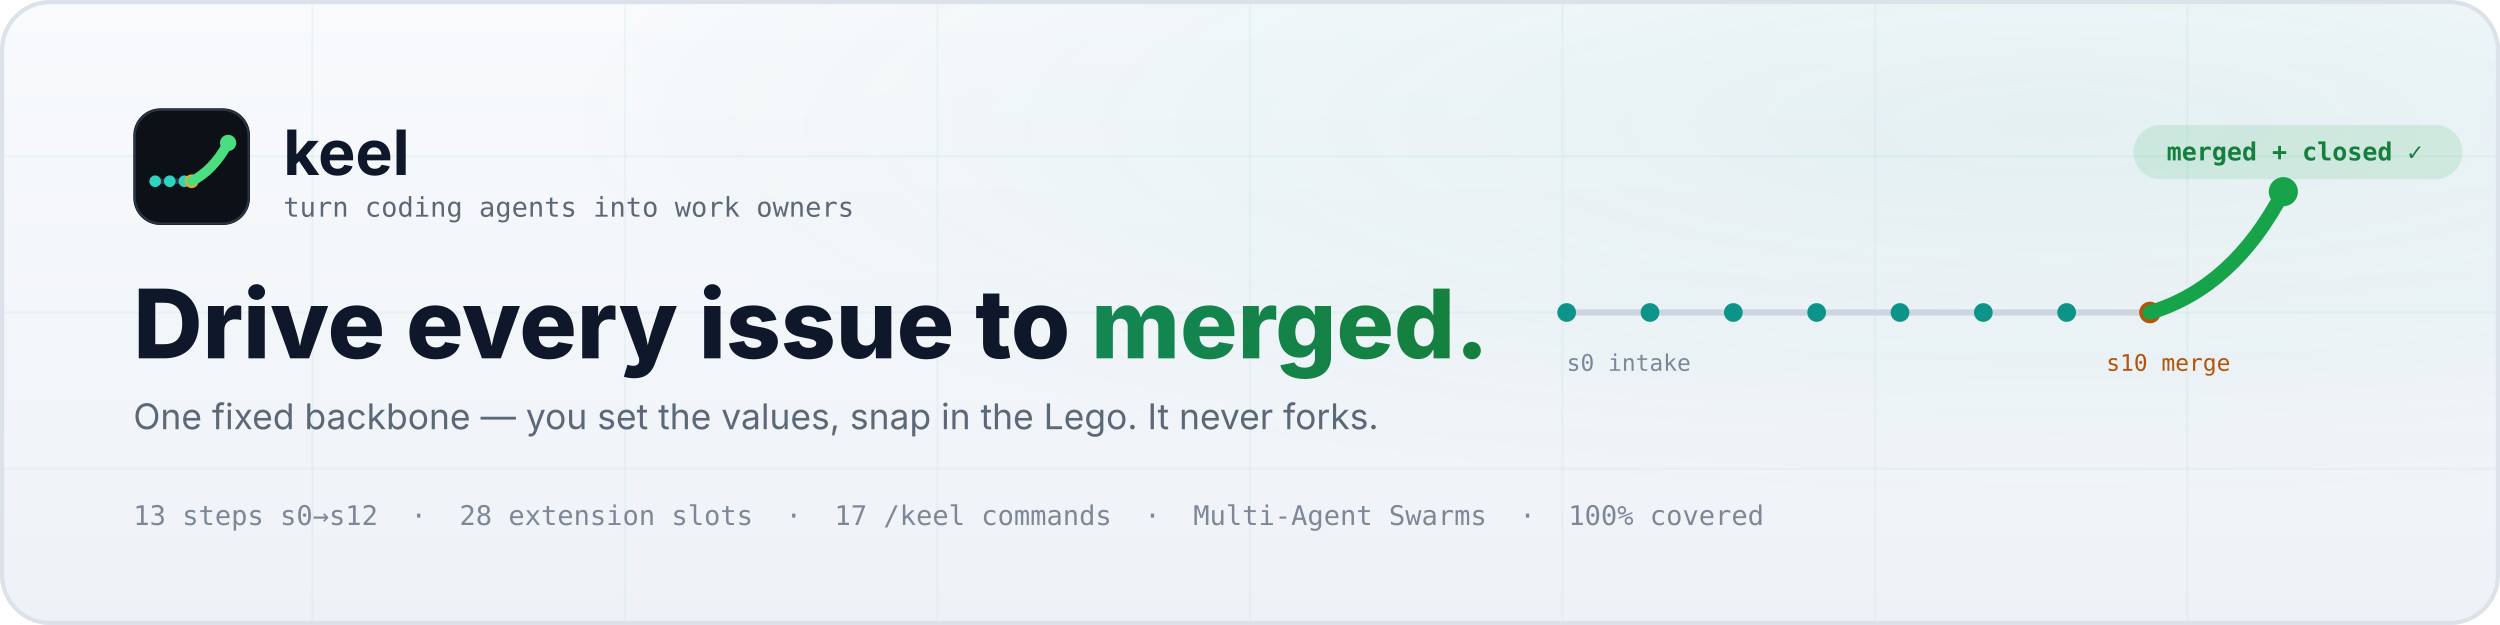
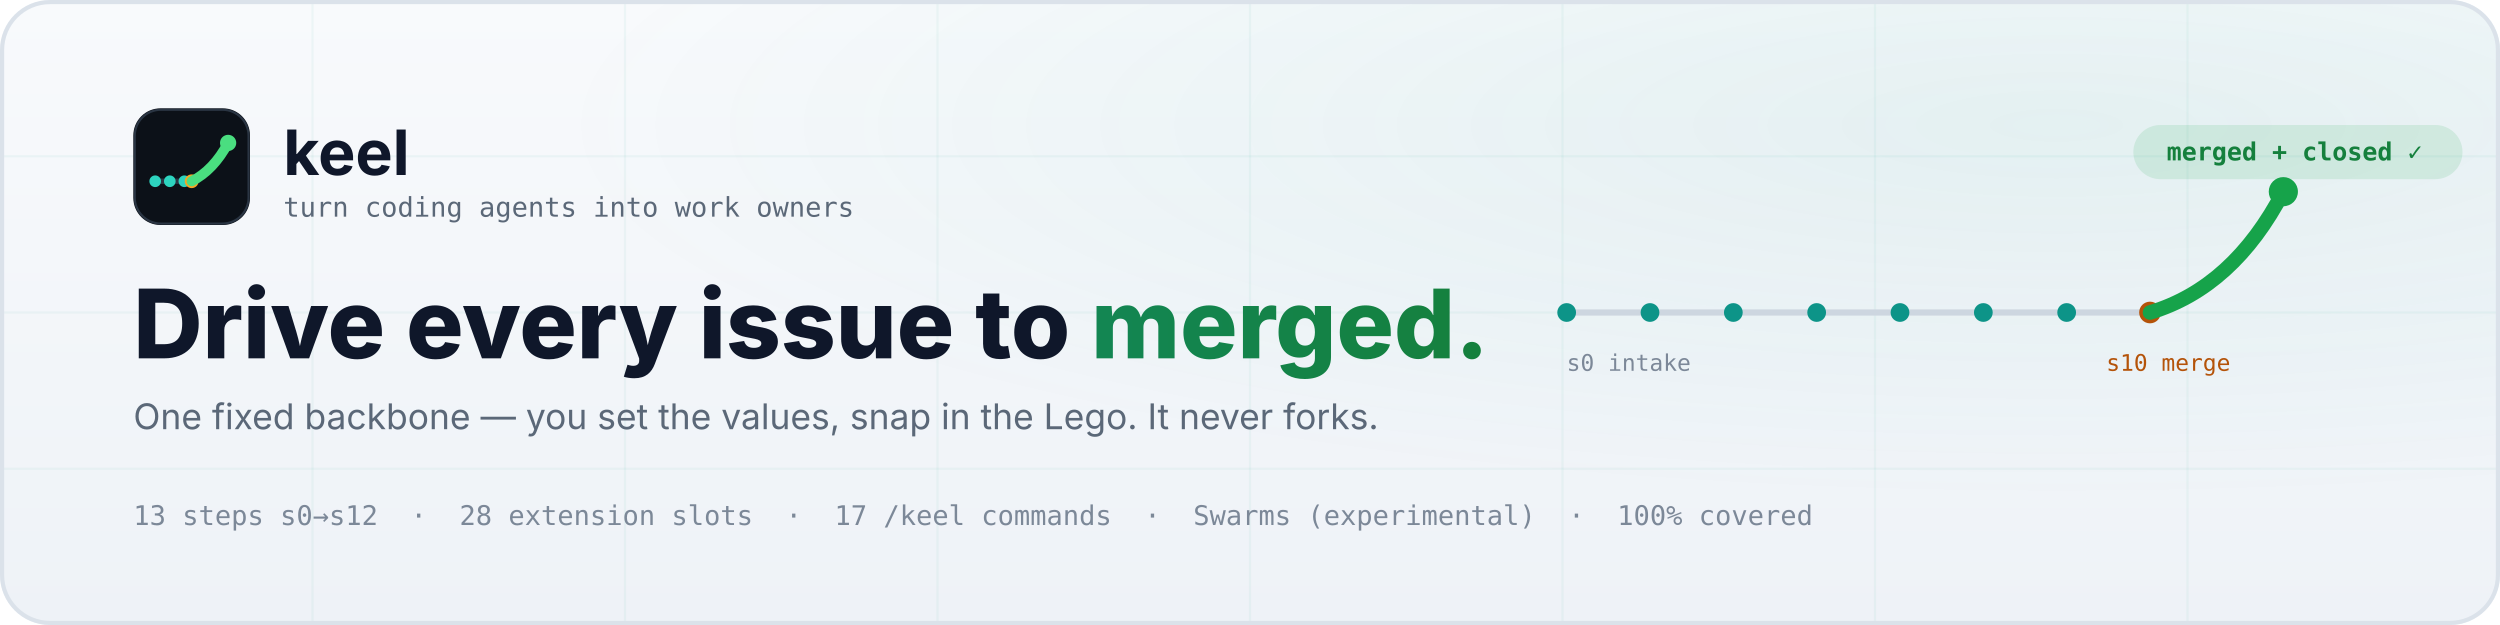
<svg xmlns="http://www.w3.org/2000/svg" width="1200" height="300" viewBox="0 0 1200 300" role="img" aria-label="keel — drive every issue to merged">
  <defs>
    <linearGradient id="bg" x1="0" y1="0" x2="0" y2="1">
      <stop offset="0" stop-color="#f8fafc" />
      <stop offset="1" stop-color="#eef2f7" />
    </linearGradient>
    <linearGradient id="merged" x1="0" y1="0" x2="1" y2="0">
      <stop offset="0" stop-color="#0d9488" />
      <stop offset="1" stop-color="#15803d" />
    </linearGradient>
    <radialGradient id="glow" cx="0.82" cy="0.2" r="0.6">
      <stop offset="0" stop-color="#0d9488" stop-opacity="0.08" />
      <stop offset="1" stop-color="#0d9488" stop-opacity="0" />
    </radialGradient>
  </defs>
  <rect width="1200" height="300" rx="24" fill="url(#bg)" />
  <rect width="1200" height="300" rx="24" fill="url(#glow)" />
  <g stroke="#0d9488" stroke-opacity="0.05">
    <path d="M150 0v300M300 0v300M450 0v300M600 0v300M750 0v300M900 0v300M1050 0v300" />
    <path d="M0 75h1200M0 150h1200M0 225h1200" />
  </g>
  <rect x="1" y="1" width="1198" height="298" rx="23" fill="none" stroke="#dbe2ea" stroke-width="2" />
  <g transform="translate(64,52)">
    <rect width="56" height="56" rx="13" fill="#0c1118" />
    <rect x="0.7" y="0.7" width="54.6" height="54.6" rx="12.5" fill="none" stroke="#2a3543" />
    <line x1="10.5" y1="35" x2="28" y2="35" stroke="#2a3744" stroke-width="2.6" stroke-linecap="round" />
    <circle cx="10.5" cy="35" r="2.8" fill="#2dd4bf" />
    <circle cx="17.5" cy="35" r="2.8" fill="#2dd4bf" />
    <circle cx="24.5" cy="35" r="2.8" fill="#2dd4bf" />
    <circle cx="28" cy="35" r="3.3" fill="#f5a524" />
    <path d="M28 35 Q38.5 29.7 45.5 16.6" stroke="#4ade80" stroke-width="4.8" fill="none" stroke-linecap="round" />
    <circle cx="45.5" cy="16.6" r="3.9" fill="#4ade80" />
  </g>
  <text x="136" y="84" font-family="ui-sans-serif, system-ui, -apple-system, 'Segoe UI', sans-serif" font-size="30" font-weight="700" fill="#0f172a">keel</text>
  <text x="136" y="104" font-family="ui-monospace, 'SF Mono', Menlo, Consolas, monospace" font-size="13" fill="#5b6878">turn coding agents into work owners</text>
  <text x="64" y="172" font-family="ui-sans-serif, system-ui, -apple-system, 'Segoe UI', sans-serif" font-size="46" font-weight="800" fill="#0f172a">Drive every issue to <tspan fill="url(#merged)">merged.</tspan>
  </text>
  <text x="64" y="206" font-family="ui-sans-serif, system-ui, -apple-system, 'Segoe UI', sans-serif" font-size="17" fill="#5b6878">One fixed backbone — you set the values, snap in the Lego. It never forks.</text>
-   <text x="64" y="252" font-family="ui-monospace, 'SF Mono', Menlo, Consolas, monospace" font-size="13" fill="#7c8898">13 steps s0→s12  ·  28 extension slots  ·  17 /keel commands  ·  Multi-Agent Swarms  ·  100% covered</text>
+   <text x="64" y="252" font-family="ui-monospace, 'SF Mono', Menlo, Consolas, monospace" font-size="13" fill="#7c8898">13 steps s0→s12  ·  28 extension slots  ·  17 /keel commands  ·  Swarms (experimental)  ·  100% covered</text>
  <g transform="translate(712,0)">
    <line x1="40" y1="150" x2="320" y2="150" stroke="#cdd6e0" stroke-width="3" stroke-linecap="round" />
    <circle cx="40" cy="150" r="4.5" fill="#0d9488" />
    <circle cx="80" cy="150" r="4.5" fill="#0d9488" />
    <circle cx="120" cy="150" r="4.5" fill="#0d9488" />
    <circle cx="160" cy="150" r="4.5" fill="#0d9488" />
    <circle cx="200" cy="150" r="4.5" fill="#0d9488" />
    <circle cx="240" cy="150" r="4.5" fill="#0d9488" />
    <circle cx="280" cy="150" r="4.5" fill="#0d9488" />
    <circle cx="320" cy="150" r="5.2" fill="#b45309" />
    <path d="M320 150 Q360 138 384 92" stroke="#16a34a" stroke-width="7" fill="none" stroke-linecap="round" />
    <circle cx="384" cy="92" r="7" fill="#16a34a" />
    <text x="40" y="178" font-family="ui-monospace, 'SF Mono', Menlo, Consolas, monospace" font-size="11" fill="#7c8898">s0 intake</text>
    <text x="299" y="178" font-family="ui-monospace, 'SF Mono', Menlo, Consolas, monospace" font-size="11" fill="#b45309">s10 merge</text>
    <rect x="312" y="60" width="158" height="26" rx="13" fill="#16a34a" fill-opacity="0.12" />
    <text x="328" y="77" font-family="ui-monospace, 'SF Mono', Menlo, Consolas, monospace" font-size="12" font-weight="700" fill="#15803d">merged + closed ✓</text>
  </g>
</svg>
